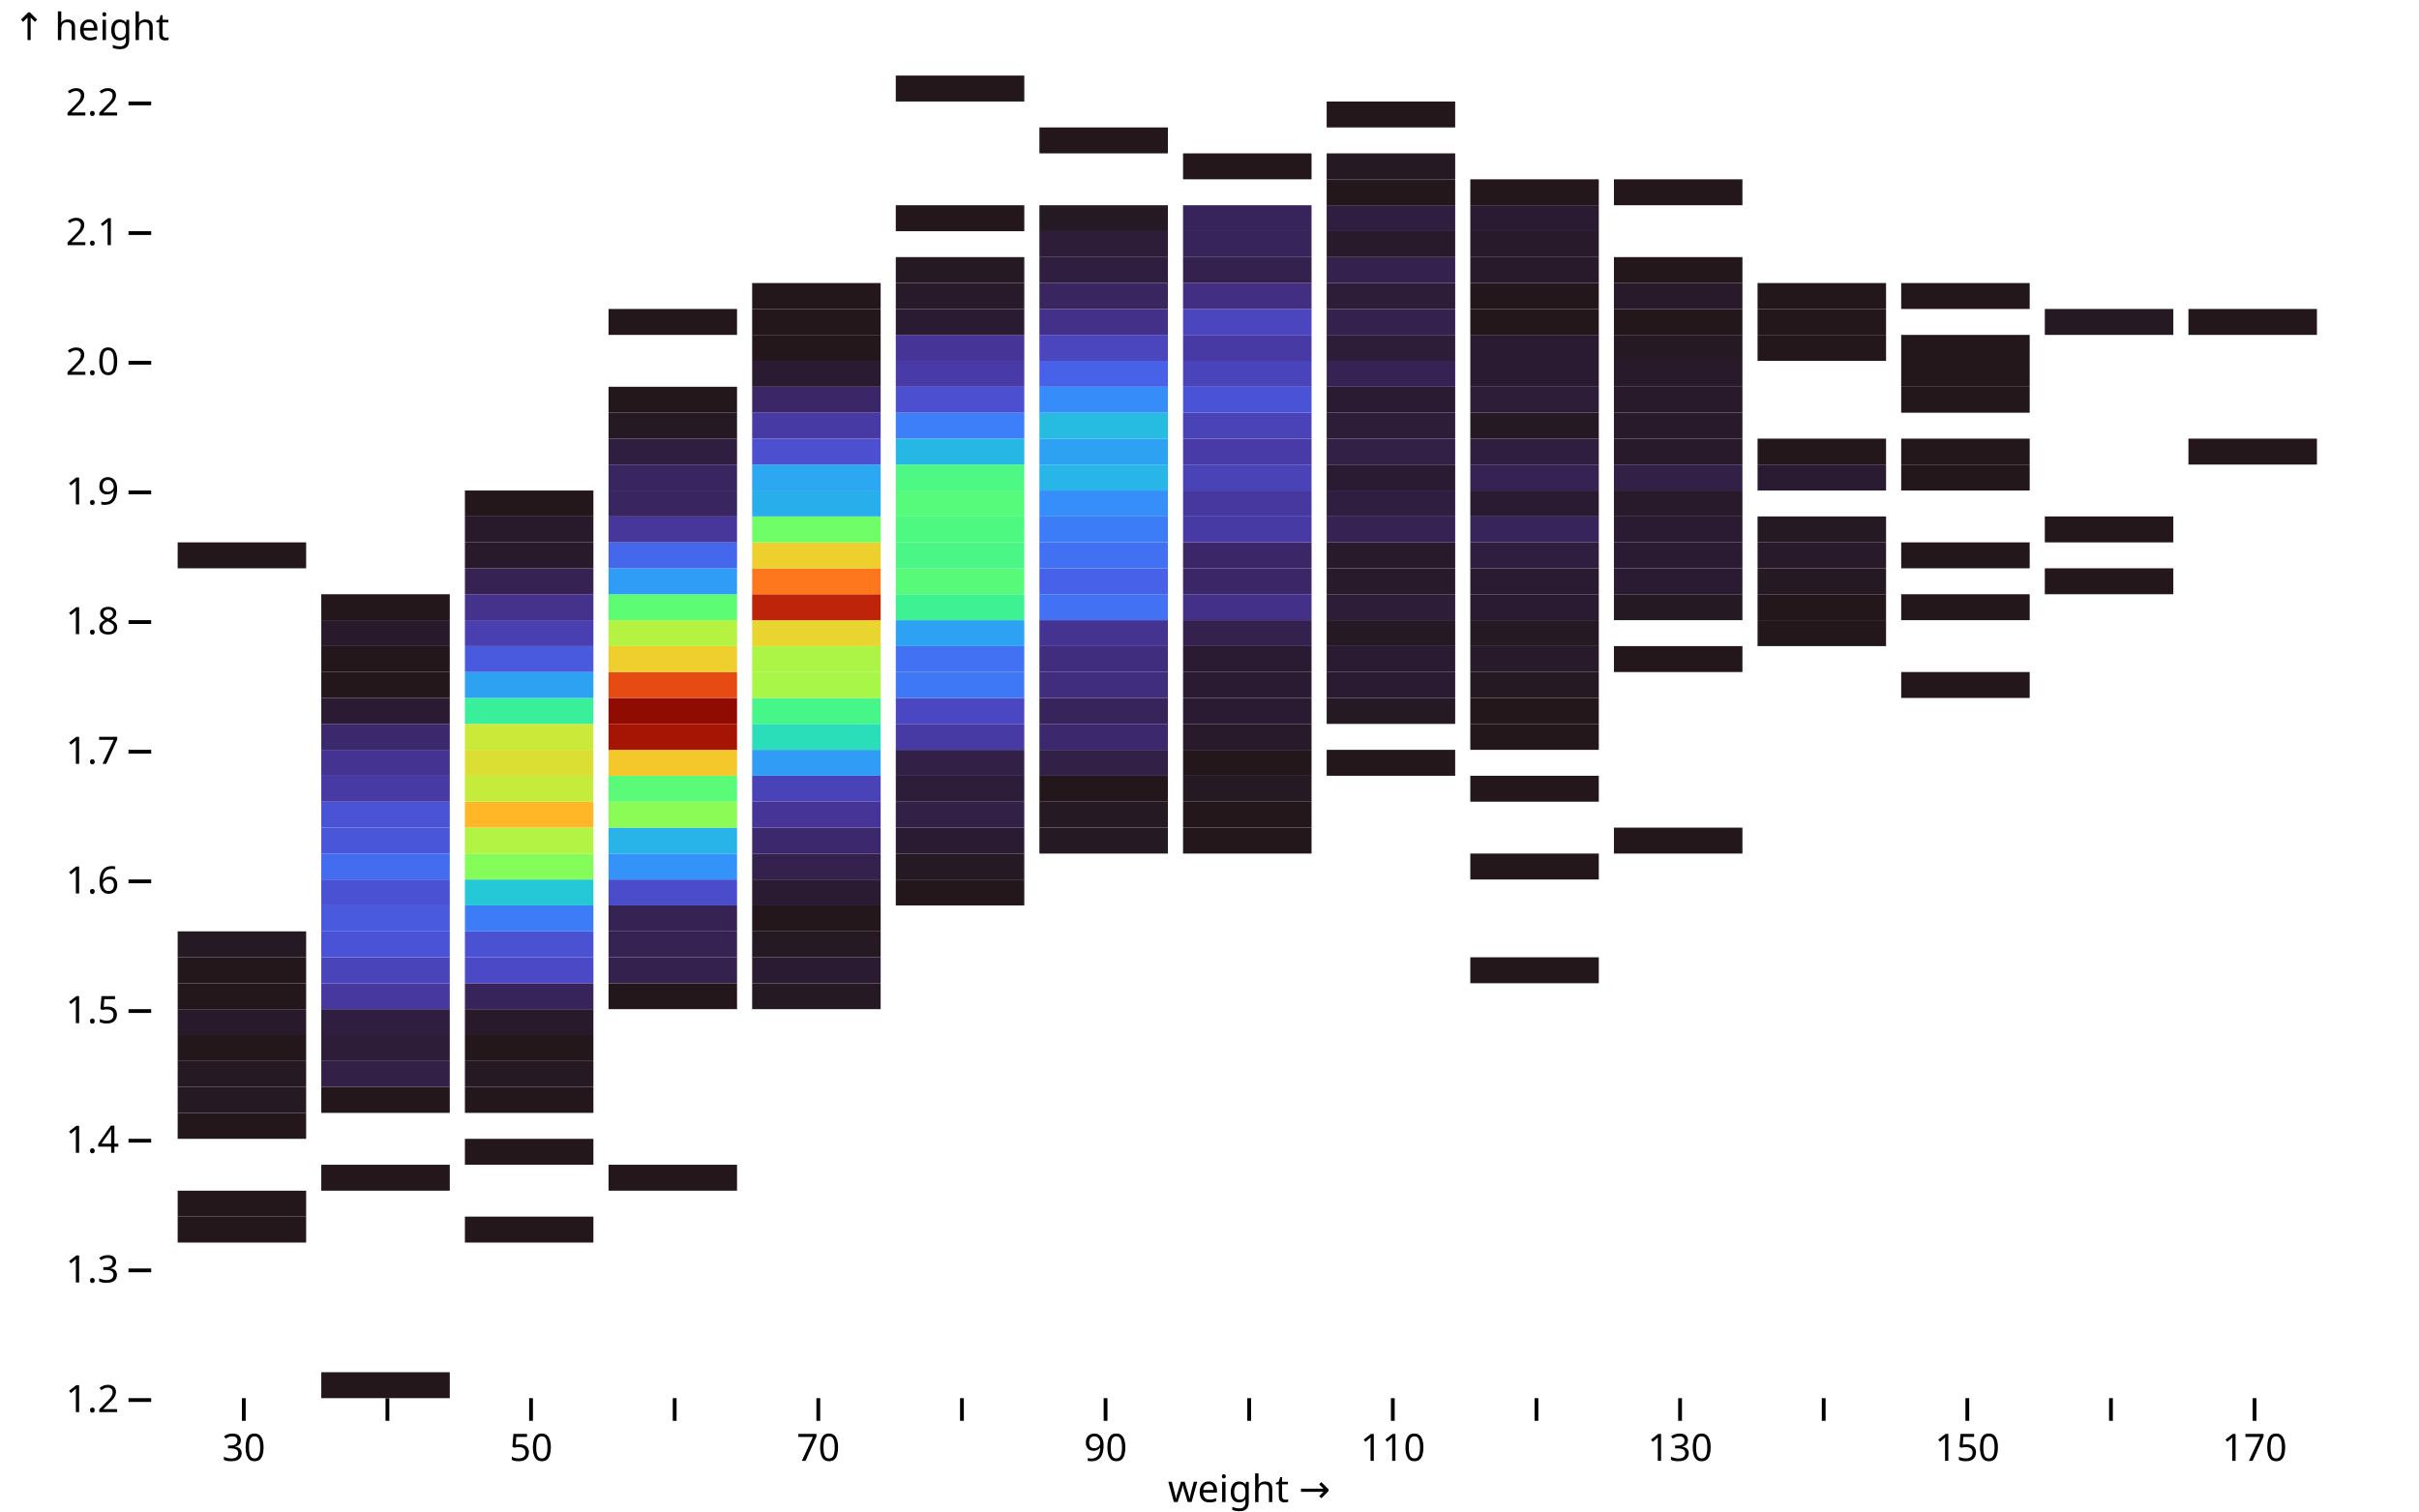
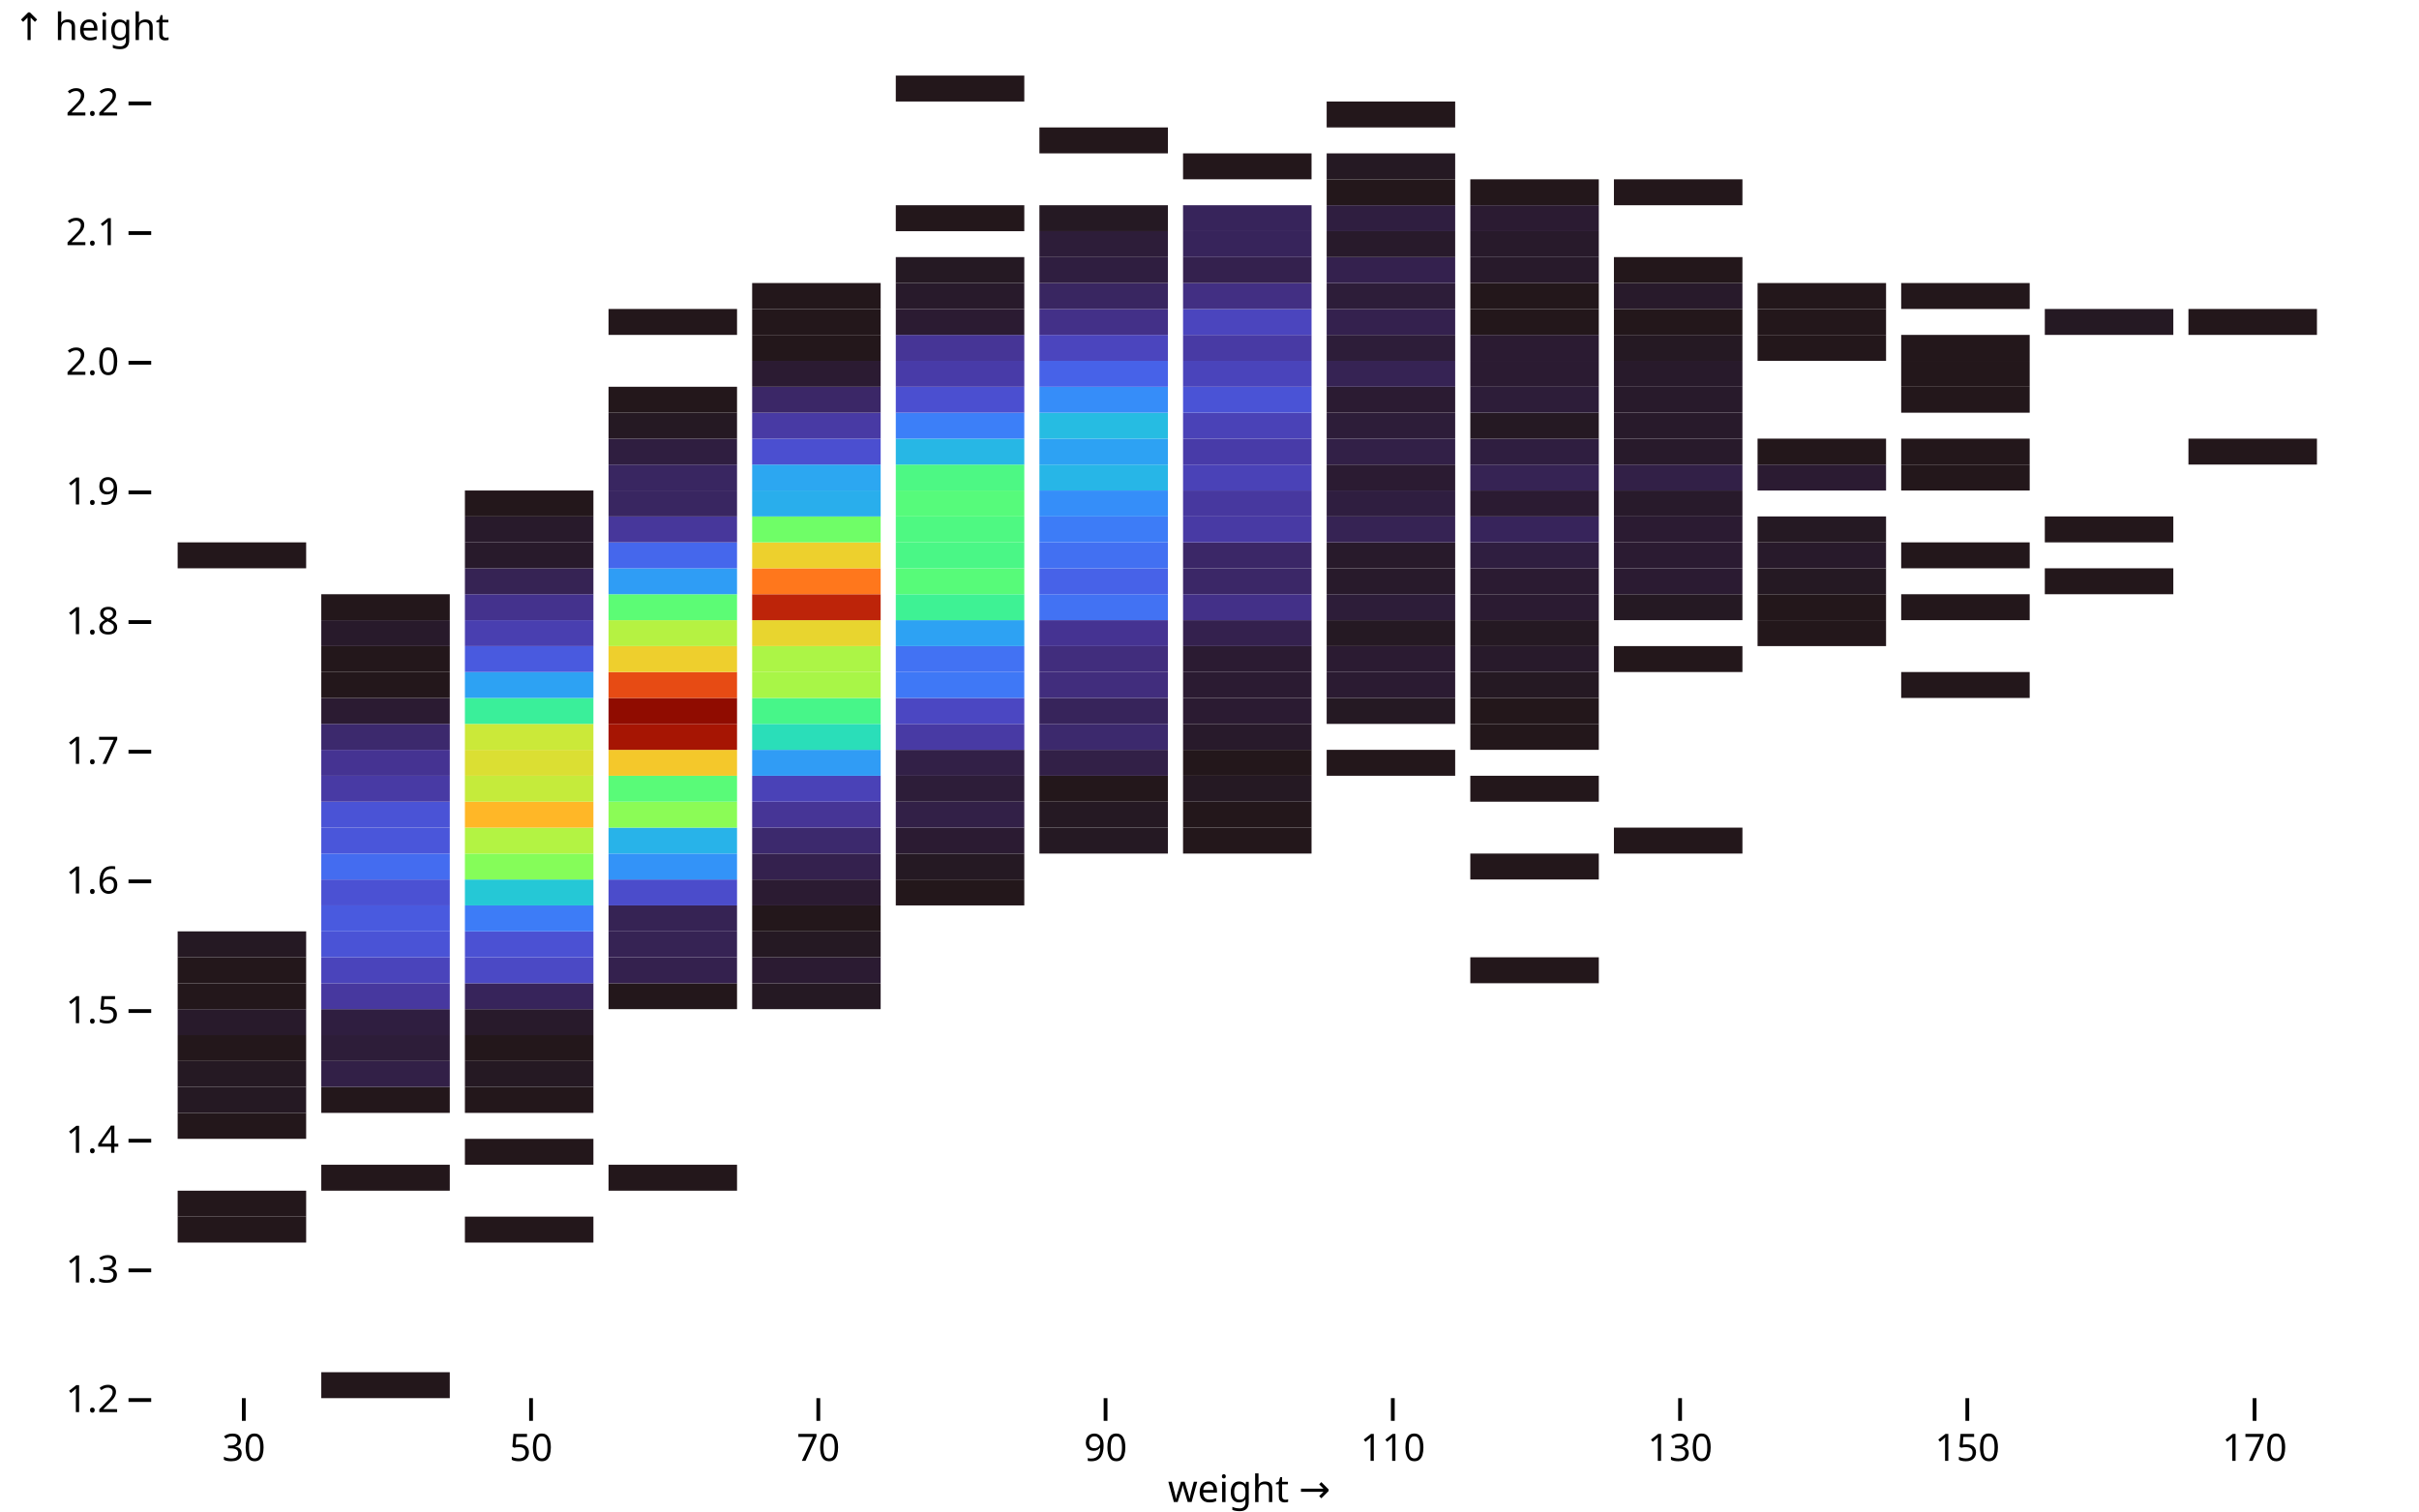
<svg xmlns="http://www.w3.org/2000/svg" class="plot" fill="currentColor" font-family="system-ui, sans-serif" font-size="10" text-anchor="middle" width="640" height="400" viewBox="0 0 640 400">
  <style>
    .plot {
      display: block;
      background: white;
      height: auto;
      height: intrinsic;
      max-width: 100%;
    }

    .plot text,
    .plot tspan {
      white-space: pre;
    }
  </style>
  <g aria-label="y-axis tick" fill="none" stroke="currentColor" transform="translate(0,0.5)">
    <path transform="translate(40,370)" d="M0,0L-6,0" />
    <path transform="translate(40,335.6863)" d="M0,0L-6,0" />
    <path transform="translate(40,301.3725)" d="M0,0L-6,0" />
    <path transform="translate(40,267.0588)" d="M0,0L-6,0" />
    <path transform="translate(40,232.7451)" d="M0,0L-6,0" />
    <path transform="translate(40,198.4314)" d="M0,0L-6,0" />
    <path transform="translate(40,164.1176)" d="M0,0L-6,0" />
    <path transform="translate(40,129.8039)" d="M0,0L-6,0" />
    <path transform="translate(40,95.4902)" d="M0,0L-6,0" />
    <path transform="translate(40,61.17647)" d="M0,0L-6,0" />
    <path transform="translate(40,26.86275)" d="M0,0L-6,0" />
  </g>
  <g aria-label="y-axis tick label" text-anchor="end" font-variant="tabular-nums" transform="translate(-8.5,0.5)">
    <text y="0.32em" transform="translate(40,370)">1.2</text>
    <text y="0.32em" transform="translate(40,335.6863)">1.3</text>
    <text y="0.32em" transform="translate(40,301.3725)">1.4</text>
    <text y="0.32em" transform="translate(40,267.0588)">1.5</text>
    <text y="0.32em" transform="translate(40,232.7451)">1.6</text>
    <text y="0.32em" transform="translate(40,198.4314)">1.7</text>
    <text y="0.32em" transform="translate(40,164.1176)">1.8</text>
    <text y="0.32em" transform="translate(40,129.8039)">1.9</text>
    <text y="0.32em" transform="translate(40,95.4902)">2.0</text>
    <text y="0.32em" transform="translate(40,61.17647)">2.1</text>
    <text y="0.32em" transform="translate(40,26.86275)">2.2</text>
  </g>
  <g aria-label="y-axis label" text-anchor="start" transform="translate(-36.5,-16.5)">
    <text y="0.71em" transform="translate(40,20)">↑ height</text>
  </g>
  <g aria-label="x-axis tick" fill="none" stroke="currentColor" transform="translate(17.5,0)">
    <path transform="translate(47,370)" d="M0,0L0,6" />
-     <path transform="translate(85,370)" d="M0,0L0,6" />
    <path transform="translate(123,370)" d="M0,0L0,6" />
-     <path transform="translate(161,370)" d="M0,0L0,6" />
    <path transform="translate(199,370)" d="M0,0L0,6" />
-     <path transform="translate(237,370)" d="M0,0L0,6" />
    <path transform="translate(275,370)" d="M0,0L0,6" />
-     <path transform="translate(313,370)" d="M0,0L0,6" />
    <path transform="translate(351,370)" d="M0,0L0,6" />
-     <path transform="translate(389,370)" d="M0,0L0,6" />
    <path transform="translate(427,370)" d="M0,0L0,6" />
-     <path transform="translate(465,370)" d="M0,0L0,6" />
    <path transform="translate(503,370)" d="M0,0L0,6" />
-     <path transform="translate(541,370)" d="M0,0L0,6" />
    <path transform="translate(579,370)" d="M0,0L0,6" />
  </g>
  <g aria-label="x-axis tick label" font-variant="tabular-nums" transform="translate(17.5,9.5)">
    <text y="0.71em" transform="translate(47,370)">30</text>
    <text y="0.71em" transform="translate(123,370)">50</text>
    <text y="0.71em" transform="translate(199,370)">70</text>
    <text y="0.71em" transform="translate(275,370)">90</text>
    <text y="0.71em" transform="translate(351,370)">110</text>
    <text y="0.71em" transform="translate(427,370)">130</text>
    <text y="0.71em" transform="translate(503,370)">150</text>
    <text y="0.71em" transform="translate(579,370)">170</text>
  </g>
  <g aria-label="x-axis label" transform="translate(0.5,27.5)">
    <text transform="translate(330,370)">weight →</text>
  </g>
  <g aria-label="bar">
    <rect x="47" width="34" y="321.961" height="6.863" fill="rgb(35, 23, 27)" />
    <rect x="47" width="34" y="315.098" height="6.863" fill="rgb(35, 23, 27)" />
    <rect x="47" width="34" y="294.51" height="6.863" fill="rgb(35, 23, 27)" />
    <rect x="47" width="34" y="287.647" height="6.863" fill="rgb(37, 25, 35)" />
    <rect x="47" width="34" y="280.784" height="6.863" fill="rgb(37, 25, 35)" />
    <rect x="47" width="34" y="273.922" height="6.863" fill="rgb(35, 23, 27)" />
    <rect x="47" width="34" y="267.059" height="6.863" fill="rgb(40, 26, 43)" />
    <rect x="47" width="34" y="260.196" height="6.863" fill="rgb(35, 23, 27)" />
    <rect x="47" width="34" y="253.333" height="6.863" fill="rgb(35, 23, 27)" />
    <rect x="47" width="34" y="246.471" height="6.863" fill="rgb(37, 25, 35)" />
    <rect x="47" width="34" y="143.529" height="6.863" fill="rgb(35, 23, 27)" />
    <rect x="85" width="34" y="363.137" height="6.863" fill="rgb(35, 23, 27)" />
    <rect x="85" width="34" y="308.235" height="6.863" fill="rgb(35, 23, 27)" />
    <rect x="85" width="34" y="287.647" height="6.863" fill="rgb(35, 23, 27)" />
    <rect x="85" width="34" y="280.784" height="6.863" fill="rgb(50, 32, 71)" />
    <rect x="85" width="34" y="273.922" height="6.863" fill="rgb(45, 29, 57)" />
    <rect x="85" width="34" y="267.059" height="6.863" fill="rgb(47, 30, 64)" />
    <rect x="85" width="34" y="260.196" height="6.863" fill="rgb(71, 56, 159)" />
    <rect x="85" width="34" y="253.333" height="6.863" fill="rgb(74, 68, 187)" />
    <rect x="85" width="34" y="246.471" height="6.863" fill="rgb(74, 83, 214)" />
    <rect x="85" width="34" y="239.608" height="6.863" fill="rgb(73, 90, 223)" />
    <rect x="85" width="34" y="232.745" height="6.863" fill="rgb(75, 81, 211)" />
    <rect x="85" width="34" y="225.882" height="6.863" fill="rgb(68, 108, 240)" />
    <rect x="85" width="34" y="219.02" height="6.863" fill="rgb(74, 86, 218)" />
    <rect x="85" width="34" y="212.157" height="6.863" fill="rgb(74, 83, 214)" />
    <rect x="85" width="34" y="205.294" height="6.863" fill="rgb(72, 58, 164)" />
    <rect x="85" width="34" y="198.431" height="6.863" fill="rgb(69, 51, 146)" />
    <rect x="85" width="34" y="191.569" height="6.863" fill="rgb(60, 41, 109)" />
    <rect x="85" width="34" y="184.706" height="6.863" fill="rgb(43, 27, 50)" />
    <rect x="85" width="34" y="177.843" height="6.863" fill="rgb(35, 23, 27)" />
    <rect x="85" width="34" y="170.98" height="6.863" fill="rgb(35, 23, 27)" />
    <rect x="85" width="34" y="164.118" height="6.863" fill="rgb(40, 26, 43)" />
    <rect x="85" width="34" y="157.255" height="6.863" fill="rgb(35, 23, 27)" />
    <rect x="123" width="34" y="321.961" height="6.863" fill="rgb(35, 23, 27)" />
    <rect x="123" width="34" y="301.373" height="6.863" fill="rgb(35, 23, 27)" />
    <rect x="123" width="34" y="287.647" height="6.863" fill="rgb(35, 23, 27)" />
    <rect x="123" width="34" y="280.784" height="6.863" fill="rgb(37, 25, 35)" />
    <rect x="123" width="34" y="273.922" height="6.863" fill="rgb(35, 23, 27)" />
    <rect x="123" width="34" y="267.059" height="6.863" fill="rgb(40, 26, 43)" />
    <rect x="123" width="34" y="260.196" height="6.863" fill="rgb(55, 36, 91)" />
    <rect x="123" width="34" y="253.333" height="6.863" fill="rgb(75, 73, 197)" />
    <rect x="123" width="34" y="246.471" height="6.863" fill="rgb(75, 81, 211)" />
    <rect x="123" width="34" y="239.608" height="6.863" fill="rgb(61, 124, 247)" />
    <rect x="123" width="34" y="232.745" height="6.863" fill="rgb(37, 200, 214)" />
    <rect x="123" width="34" y="225.882" height="6.863" fill="rgb(133, 253, 89)" />
    <rect x="123" width="34" y="219.02" height="6.863" fill="rgb(179, 243, 67)" />
    <rect x="123" width="34" y="212.157" height="6.863" fill="rgb(255, 183, 39)" />
    <rect x="123" width="34" y="205.294" height="6.863" fill="rgb(197, 235, 59)" />
    <rect x="123" width="34" y="198.431" height="6.863" fill="rgb(219, 223, 51)" />
    <rect x="123" width="34" y="191.569" height="6.863" fill="rgb(203, 233, 57)" />
    <rect x="123" width="34" y="184.706" height="6.863" fill="rgb(58, 239, 154)" />
    <rect x="123" width="34" y="177.843" height="6.863" fill="rgb(45, 162, 243)" />
    <rect x="123" width="34" y="170.98" height="6.863" fill="rgb(73, 90, 223)" />
    <rect x="123" width="34" y="164.118" height="6.863" fill="rgb(73, 63, 176)" />
    <rect x="123" width="34" y="157.255" height="6.863" fill="rgb(68, 50, 141)" />
    <rect x="123" width="34" y="150.392" height="6.863" fill="rgb(54, 35, 84)" />
    <rect x="123" width="34" y="143.529" height="6.863" fill="rgb(40, 26, 43)" />
    <rect x="123" width="34" y="136.667" height="6.863" fill="rgb(40, 26, 43)" />
    <rect x="123" width="34" y="129.804" height="6.863" fill="rgb(35, 23, 27)" />
    <rect x="161" width="34" y="308.235" height="6.863" fill="rgb(35, 23, 27)" />
    <rect x="161" width="34" y="260.196" height="6.863" fill="rgb(35, 23, 27)" />
    <rect x="161" width="34" y="253.333" height="6.863" fill="rgb(52, 33, 78)" />
    <rect x="161" width="34" y="246.471" height="6.863" fill="rgb(54, 35, 84)" />
    <rect x="161" width="34" y="239.608" height="6.863" fill="rgb(54, 35, 84)" />
    <rect x="161" width="34" y="232.745" height="6.863" fill="rgb(75, 76, 203)" />
    <rect x="161" width="34" y="225.882" height="6.863" fill="rgb(51, 147, 248)" />
    <rect x="161" width="34" y="219.02" height="6.863" fill="rgb(40, 179, 233)" />
    <rect x="161" width="34" y="212.157" height="6.863" fill="rgb(139, 252, 86)" />
    <rect x="161" width="34" y="205.294" height="6.863" fill="rgb(89, 251, 120)" />
    <rect x="161" width="34" y="198.431" height="6.863" fill="rgb(244, 200, 43)" />
    <rect x="161" width="34" y="191.569" height="6.863" fill="rgb(166, 21, 3)" />
    <rect x="161" width="34" y="184.706" height="6.863" fill="rgb(144, 12, 0)" />
    <rect x="161" width="34" y="177.843" height="6.863" fill="rgb(231, 75, 20)" />
    <rect x="161" width="34" y="170.98" height="6.863" fill="rgb(238, 207, 45)" />
    <rect x="161" width="34" y="164.118" height="6.863" fill="rgb(181, 242, 66)" />
    <rect x="161" width="34" y="157.255" height="6.863" fill="rgb(92, 252, 117)" />
    <rect x="161" width="34" y="150.392" height="6.863" fill="rgb(47, 157, 245)" />
    <rect x="161" width="34" y="143.529" height="6.863" fill="rgb(69, 103, 236)" />
    <rect x="161" width="34" y="136.667" height="6.863" fill="rgb(71, 55, 155)" />
    <rect x="161" width="34" y="129.804" height="6.863" fill="rgb(57, 38, 97)" />
    <rect x="161" width="34" y="122.941" height="6.863" fill="rgb(57, 38, 97)" />
    <rect x="161" width="34" y="116.078" height="6.863" fill="rgb(47, 30, 64)" />
    <rect x="161" width="34" y="109.216" height="6.863" fill="rgb(37, 25, 35)" />
    <rect x="161" width="34" y="102.353" height="6.863" fill="rgb(35, 23, 27)" />
    <rect x="161" width="34" y="81.765" height="6.863" fill="rgb(35, 23, 27)" />
    <rect x="199" width="34" y="260.196" height="6.863" fill="rgb(37, 25, 35)" />
    <rect x="199" width="34" y="253.333" height="6.863" fill="rgb(43, 27, 50)" />
    <rect x="199" width="34" y="246.471" height="6.863" fill="rgb(37, 25, 35)" />
    <rect x="199" width="34" y="239.608" height="6.863" fill="rgb(35, 23, 27)" />
    <rect x="199" width="34" y="232.745" height="6.863" fill="rgb(43, 27, 50)" />
    <rect x="199" width="34" y="225.882" height="6.863" fill="rgb(52, 33, 78)" />
    <rect x="199" width="34" y="219.02" height="6.863" fill="rgb(60, 41, 109)" />
    <rect x="199" width="34" y="212.157" height="6.863" fill="rgb(70, 53, 150)" />
    <rect x="199" width="34" y="205.294" height="6.863" fill="rgb(74, 66, 183)" />
    <rect x="199" width="34" y="198.431" height="6.863" fill="rgb(48, 156, 245)" />
    <rect x="199" width="34" y="191.569" height="6.863" fill="rgb(42, 222, 185)" />
    <rect x="199" width="34" y="184.706" height="6.863" fill="rgb(71, 246, 137)" />
    <rect x="199" width="34" y="177.843" height="6.863" fill="rgb(168, 246, 71)" />
    <rect x="199" width="34" y="170.98" height="6.863" fill="rgb(172, 245, 70)" />
    <rect x="199" width="34" y="164.118" height="6.863" fill="rgb(232, 213, 47)" />
    <rect x="199" width="34" y="157.255" height="6.863" fill="rgb(189, 36, 9)" />
    <rect x="199" width="34" y="150.392" height="6.863" fill="rgb(255, 119, 28)" />
    <rect x="199" width="34" y="143.529" height="6.863" fill="rgb(237, 208, 45)" />
    <rect x="199" width="34" y="136.667" height="6.863" fill="rgb(111, 254, 103)" />
    <rect x="199" width="34" y="129.804" height="6.863" fill="rgb(41, 174, 236)" />
    <rect x="199" width="34" y="122.941" height="6.863" fill="rgb(44, 167, 241)" />
    <rect x="199" width="34" y="116.078" height="6.863" fill="rgb(75, 79, 208)" />
    <rect x="199" width="34" y="109.216" height="6.863" fill="rgb(72, 58, 164)" />
    <rect x="199" width="34" y="102.353" height="6.863" fill="rgb(59, 39, 103)" />
    <rect x="199" width="34" y="95.49" height="6.863" fill="rgb(43, 27, 50)" />
    <rect x="199" width="34" y="88.627" height="6.863" fill="rgb(35, 23, 27)" />
    <rect x="199" width="34" y="81.765" height="6.863" fill="rgb(35, 23, 27)" />
    <rect x="199" width="34" y="74.902" height="6.863" fill="rgb(35, 23, 27)" />
    <rect x="237" width="34" y="232.745" height="6.863" fill="rgb(35, 23, 27)" />
    <rect x="237" width="34" y="225.882" height="6.863" fill="rgb(37, 25, 35)" />
    <rect x="237" width="34" y="219.02" height="6.863" fill="rgb(43, 27, 50)" />
    <rect x="237" width="34" y="212.157" height="6.863" fill="rgb(50, 32, 71)" />
    <rect x="237" width="34" y="205.294" height="6.863" fill="rgb(45, 29, 57)" />
    <rect x="237" width="34" y="198.431" height="6.863" fill="rgb(50, 32, 71)" />
    <rect x="237" width="34" y="191.569" height="6.863" fill="rgb(72, 58, 164)" />
    <rect x="237" width="34" y="184.706" height="6.863" fill="rgb(75, 71, 194)" />
    <rect x="237" width="34" y="177.843" height="6.863" fill="rgb(63, 120, 246)" />
    <rect x="237" width="34" y="170.98" height="6.863" fill="rgb(66, 114, 243)" />
    <rect x="237" width="34" y="164.118" height="6.863" fill="rgb(45, 162, 243)" />
    <rect x="237" width="34" y="157.255" height="6.863" fill="rgb(62, 242, 148)" />
    <rect x="237" width="34" y="150.392" height="6.863" fill="rgb(87, 251, 121)" />
    <rect x="237" width="34" y="143.529" height="6.863" fill="rgb(74, 247, 134)" />
    <rect x="237" width="34" y="136.667" height="6.863" fill="rgb(78, 249, 130)" />
    <rect x="237" width="34" y="129.804" height="6.863" fill="rgb(86, 251, 123)" />
    <rect x="237" width="34" y="122.941" height="6.863" fill="rgb(77, 248, 132)" />
    <rect x="237" width="34" y="116.078" height="6.863" fill="rgb(39, 183, 229)" />
    <rect x="237" width="34" y="109.216" height="6.863" fill="rgb(60, 127, 248)" />
    <rect x="237" width="34" y="102.353" height="6.863" fill="rgb(75, 79, 208)" />
    <rect x="237" width="34" y="95.49" height="6.863" fill="rgb(72, 59, 168)" />
    <rect x="237" width="34" y="88.627" height="6.863" fill="rgb(70, 53, 150)" />
    <rect x="237" width="34" y="81.765" height="6.863" fill="rgb(43, 27, 50)" />
    <rect x="237" width="34" y="74.902" height="6.863" fill="rgb(40, 26, 43)" />
    <rect x="237" width="34" y="68.039" height="6.863" fill="rgb(37, 25, 35)" />
    <rect x="237" width="34" y="54.314" height="6.863" fill="rgb(35, 23, 27)" />
    <rect x="237" width="34" y="20" height="6.863" fill="rgb(35, 23, 27)" />
    <rect x="275" width="34" y="219.02" height="6.863" fill="rgb(37, 25, 35)" />
    <rect x="275" width="34" y="212.157" height="6.863" fill="rgb(37, 25, 35)" />
    <rect x="275" width="34" y="205.294" height="6.863" fill="rgb(35, 23, 27)" />
    <rect x="275" width="34" y="198.431" height="6.863" fill="rgb(50, 32, 71)" />
    <rect x="275" width="34" y="191.569" height="6.863" fill="rgb(60, 41, 109)" />
    <rect x="275" width="34" y="184.706" height="6.863" fill="rgb(55, 36, 91)" />
    <rect x="275" width="34" y="177.843" height="6.863" fill="rgb(65, 45, 125)" />
    <rect x="275" width="34" y="170.98" height="6.863" fill="rgb(65, 45, 125)" />
    <rect x="275" width="34" y="164.118" height="6.863" fill="rgb(69, 51, 146)" />
    <rect x="275" width="34" y="157.255" height="6.863" fill="rgb(66, 114, 243)" />
    <rect x="275" width="34" y="150.392" height="6.863" fill="rgb(71, 98, 232)" />
    <rect x="275" width="34" y="143.529" height="6.863" fill="rgb(66, 112, 242)" />
    <rect x="275" width="34" y="136.667" height="6.863" fill="rgb(61, 124, 247)" />
    <rect x="275" width="34" y="129.804" height="6.863" fill="rgb(53, 142, 249)" />
    <rect x="275" width="34" y="122.941" height="6.863" fill="rgb(39, 182, 231)" />
    <rect x="275" width="34" y="116.078" height="6.863" fill="rgb(45, 162, 243)" />
    <rect x="275" width="34" y="109.216" height="6.863" fill="rgb(38, 188, 226)" />
    <rect x="275" width="34" y="102.353" height="6.863" fill="rgb(54, 141, 249)" />
    <rect x="275" width="34" y="95.49" height="6.863" fill="rgb(71, 98, 232)" />
    <rect x="275" width="34" y="88.627" height="6.863" fill="rgb(75, 69, 190)" />
    <rect x="275" width="34" y="81.765" height="6.863" fill="rgb(67, 48, 136)" />
    <rect x="275" width="34" y="74.902" height="6.863" fill="rgb(57, 38, 97)" />
    <rect x="275" width="34" y="68.039" height="6.863" fill="rgb(47, 30, 64)" />
    <rect x="275" width="34" y="61.176" height="6.863" fill="rgb(45, 29, 57)" />
    <rect x="275" width="34" y="54.314" height="6.863" fill="rgb(37, 25, 35)" />
    <rect x="275" width="34" y="33.725" height="6.863" fill="rgb(35, 23, 27)" />
    <rect x="313" width="34" y="219.02" height="6.863" fill="rgb(35, 23, 27)" />
    <rect x="313" width="34" y="212.157" height="6.863" fill="rgb(35, 23, 27)" />
    <rect x="313" width="34" y="205.294" height="6.863" fill="rgb(37, 25, 35)" />
    <rect x="313" width="34" y="198.431" height="6.863" fill="rgb(35, 23, 27)" />
    <rect x="313" width="34" y="191.569" height="6.863" fill="rgb(40, 26, 43)" />
    <rect x="313" width="34" y="184.706" height="6.863" fill="rgb(43, 27, 50)" />
    <rect x="313" width="34" y="177.843" height="6.863" fill="rgb(43, 27, 50)" />
    <rect x="313" width="34" y="170.98" height="6.863" fill="rgb(43, 27, 50)" />
    <rect x="313" width="34" y="164.118" height="6.863" fill="rgb(52, 33, 78)" />
    <rect x="313" width="34" y="157.255" height="6.863" fill="rgb(67, 48, 136)" />
    <rect x="313" width="34" y="150.392" height="6.863" fill="rgb(59, 39, 103)" />
    <rect x="313" width="34" y="143.529" height="6.863" fill="rgb(59, 39, 103)" />
    <rect x="313" width="34" y="136.667" height="6.863" fill="rgb(72, 58, 164)" />
    <rect x="313" width="34" y="129.804" height="6.863" fill="rgb(71, 56, 159)" />
    <rect x="313" width="34" y="122.941" height="6.863" fill="rgb(74, 66, 183)" />
    <rect x="313" width="34" y="116.078" height="6.863" fill="rgb(72, 59, 168)" />
    <rect x="313" width="34" y="109.216" height="6.863" fill="rgb(74, 66, 183)" />
    <rect x="313" width="34" y="102.353" height="6.863" fill="rgb(74, 83, 214)" />
    <rect x="313" width="34" y="95.49" height="6.863" fill="rgb(74, 68, 187)" />
    <rect x="313" width="34" y="88.627" height="6.863" fill="rgb(72, 58, 164)" />
    <rect x="313" width="34" y="81.765" height="6.863" fill="rgb(75, 69, 190)" />
    <rect x="313" width="34" y="74.902" height="6.863" fill="rgb(66, 47, 131)" />
    <rect x="313" width="34" y="68.039" height="6.863" fill="rgb(52, 33, 78)" />
    <rect x="313" width="34" y="61.176" height="6.863" fill="rgb(55, 36, 91)" />
    <rect x="313" width="34" y="54.314" height="6.863" fill="rgb(55, 36, 91)" />
    <rect x="313" width="34" y="40.588" height="6.863" fill="rgb(35, 23, 27)" />
    <rect x="351" width="34" y="198.431" height="6.863" fill="rgb(35, 23, 27)" />
    <rect x="351" width="34" y="184.706" height="6.863" fill="rgb(37, 25, 35)" />
    <rect x="351" width="34" y="177.843" height="6.863" fill="rgb(43, 27, 50)" />
    <rect x="351" width="34" y="170.98" height="6.863" fill="rgb(43, 27, 50)" />
    <rect x="351" width="34" y="164.118" height="6.863" fill="rgb(37, 25, 35)" />
    <rect x="351" width="34" y="157.255" height="6.863" fill="rgb(45, 29, 57)" />
    <rect x="351" width="34" y="150.392" height="6.863" fill="rgb(40, 26, 43)" />
    <rect x="351" width="34" y="143.529" height="6.863" fill="rgb(40, 26, 43)" />
    <rect x="351" width="34" y="136.667" height="6.863" fill="rgb(54, 35, 84)" />
    <rect x="351" width="34" y="129.804" height="6.863" fill="rgb(47, 30, 64)" />
    <rect x="351" width="34" y="122.941" height="6.863" fill="rgb(43, 27, 50)" />
    <rect x="351" width="34" y="116.078" height="6.863" fill="rgb(50, 32, 71)" />
    <rect x="351" width="34" y="109.216" height="6.863" fill="rgb(45, 29, 57)" />
    <rect x="351" width="34" y="102.353" height="6.863" fill="rgb(43, 27, 50)" />
    <rect x="351" width="34" y="95.49" height="6.863" fill="rgb(54, 35, 84)" />
    <rect x="351" width="34" y="88.627" height="6.863" fill="rgb(45, 29, 57)" />
    <rect x="351" width="34" y="81.765" height="6.863" fill="rgb(52, 33, 78)" />
    <rect x="351" width="34" y="74.902" height="6.863" fill="rgb(45, 29, 57)" />
    <rect x="351" width="34" y="68.039" height="6.863" fill="rgb(52, 33, 78)" />
    <rect x="351" width="34" y="61.176" height="6.863" fill="rgb(40, 26, 43)" />
    <rect x="351" width="34" y="54.314" height="6.863" fill="rgb(47, 30, 64)" />
    <rect x="351" width="34" y="47.451" height="6.863" fill="rgb(35, 23, 27)" />
    <rect x="351" width="34" y="40.588" height="6.863" fill="rgb(37, 25, 35)" />
    <rect x="351" width="34" y="26.863" height="6.863" fill="rgb(35, 23, 27)" />
    <rect x="389" width="34" y="253.333" height="6.863" fill="rgb(35, 23, 27)" />
    <rect x="389" width="34" y="225.882" height="6.863" fill="rgb(35, 23, 27)" />
    <rect x="389" width="34" y="205.294" height="6.863" fill="rgb(35, 23, 27)" />
    <rect x="389" width="34" y="191.569" height="6.863" fill="rgb(35, 23, 27)" />
    <rect x="389" width="34" y="184.706" height="6.863" fill="rgb(35, 23, 27)" />
    <rect x="389" width="34" y="177.843" height="6.863" fill="rgb(37, 25, 35)" />
    <rect x="389" width="34" y="170.98" height="6.863" fill="rgb(40, 26, 43)" />
    <rect x="389" width="34" y="164.118" height="6.863" fill="rgb(37, 25, 35)" />
    <rect x="389" width="34" y="157.255" height="6.863" fill="rgb(43, 27, 50)" />
    <rect x="389" width="34" y="150.392" height="6.863" fill="rgb(43, 27, 50)" />
    <rect x="389" width="34" y="143.529" height="6.863" fill="rgb(47, 30, 64)" />
    <rect x="389" width="34" y="136.667" height="6.863" fill="rgb(55, 36, 91)" />
    <rect x="389" width="34" y="129.804" height="6.863" fill="rgb(43, 27, 50)" />
    <rect x="389" width="34" y="122.941" height="6.863" fill="rgb(54, 35, 84)" />
    <rect x="389" width="34" y="116.078" height="6.863" fill="rgb(47, 30, 64)" />
    <rect x="389" width="34" y="109.216" height="6.863" fill="rgb(37, 25, 35)" />
    <rect x="389" width="34" y="102.353" height="6.863" fill="rgb(45, 29, 57)" />
    <rect x="389" width="34" y="95.49" height="6.863" fill="rgb(43, 27, 50)" />
    <rect x="389" width="34" y="88.627" height="6.863" fill="rgb(43, 27, 50)" />
    <rect x="389" width="34" y="81.765" height="6.863" fill="rgb(35, 23, 27)" />
    <rect x="389" width="34" y="74.902" height="6.863" fill="rgb(35, 23, 27)" />
    <rect x="389" width="34" y="68.039" height="6.863" fill="rgb(40, 26, 43)" />
    <rect x="389" width="34" y="61.176" height="6.863" fill="rgb(40, 26, 43)" />
    <rect x="389" width="34" y="54.314" height="6.863" fill="rgb(43, 27, 50)" />
    <rect x="389" width="34" y="47.451" height="6.863" fill="rgb(35, 23, 27)" />
    <rect x="427" width="34" y="219.02" height="6.863" fill="rgb(35, 23, 27)" />
    <rect x="427" width="34" y="170.98" height="6.863" fill="rgb(35, 23, 27)" />
    <rect x="427" width="34" y="157.255" height="6.863" fill="rgb(37, 25, 35)" />
    <rect x="427" width="34" y="150.392" height="6.863" fill="rgb(43, 27, 50)" />
    <rect x="427" width="34" y="143.529" height="6.863" fill="rgb(43, 27, 50)" />
    <rect x="427" width="34" y="136.667" height="6.863" fill="rgb(43, 27, 50)" />
    <rect x="427" width="34" y="129.804" height="6.863" fill="rgb(40, 26, 43)" />
    <rect x="427" width="34" y="122.941" height="6.863" fill="rgb(50, 32, 71)" />
    <rect x="427" width="34" y="116.078" height="6.863" fill="rgb(40, 26, 43)" />
    <rect x="427" width="34" y="109.216" height="6.863" fill="rgb(40, 26, 43)" />
    <rect x="427" width="34" y="102.353" height="6.863" fill="rgb(40, 26, 43)" />
    <rect x="427" width="34" y="95.49" height="6.863" fill="rgb(40, 26, 43)" />
    <rect x="427" width="34" y="88.627" height="6.863" fill="rgb(37, 25, 35)" />
    <rect x="427" width="34" y="81.765" height="6.863" fill="rgb(35, 23, 27)" />
    <rect x="427" width="34" y="74.902" height="6.863" fill="rgb(40, 26, 43)" />
    <rect x="427" width="34" y="68.039" height="6.863" fill="rgb(35, 23, 27)" />
    <rect x="427" width="34" y="47.451" height="6.863" fill="rgb(35, 23, 27)" />
    <rect x="465" width="34" y="164.118" height="6.863" fill="rgb(35, 23, 27)" />
    <rect x="465" width="34" y="157.255" height="6.863" fill="rgb(35, 23, 27)" />
    <rect x="465" width="34" y="150.392" height="6.863" fill="rgb(37, 25, 35)" />
    <rect x="465" width="34" y="143.529" height="6.863" fill="rgb(40, 26, 43)" />
    <rect x="465" width="34" y="136.667" height="6.863" fill="rgb(37, 25, 35)" />
    <rect x="465" width="34" y="122.941" height="6.863" fill="rgb(43, 27, 50)" />
    <rect x="465" width="34" y="116.078" height="6.863" fill="rgb(35, 23, 27)" />
    <rect x="465" width="34" y="88.627" height="6.863" fill="rgb(35, 23, 27)" />
    <rect x="465" width="34" y="81.765" height="6.863" fill="rgb(35, 23, 27)" />
    <rect x="465" width="34" y="74.902" height="6.863" fill="rgb(35, 23, 27)" />
    <rect x="503" width="34" y="177.843" height="6.863" fill="rgb(35, 23, 27)" />
    <rect x="503" width="34" y="157.255" height="6.863" fill="rgb(35, 23, 27)" />
    <rect x="503" width="34" y="143.529" height="6.863" fill="rgb(35, 23, 27)" />
    <rect x="503" width="34" y="122.941" height="6.863" fill="rgb(35, 23, 27)" />
    <rect x="503" width="34" y="116.078" height="6.863" fill="rgb(35, 23, 27)" />
    <rect x="503" width="34" y="102.353" height="6.863" fill="rgb(35, 23, 27)" />
    <rect x="503" width="34" y="95.49" height="6.863" fill="rgb(35, 23, 27)" />
    <rect x="503" width="34" y="88.627" height="6.863" fill="rgb(35, 23, 27)" />
    <rect x="503" width="34" y="74.902" height="6.863" fill="rgb(35, 23, 27)" />
    <rect x="541" width="34" y="150.392" height="6.863" fill="rgb(35, 23, 27)" />
    <rect x="541" width="34" y="136.667" height="6.863" fill="rgb(35, 23, 27)" />
    <rect x="541" width="34" y="81.765" height="6.863" fill="rgb(37, 25, 35)" />
    <rect x="579" width="34" y="116.078" height="6.863" fill="rgb(35, 23, 27)" />
    <rect x="579" width="34" y="81.765" height="6.863" fill="rgb(35, 23, 27)" />
  </g>
</svg>
